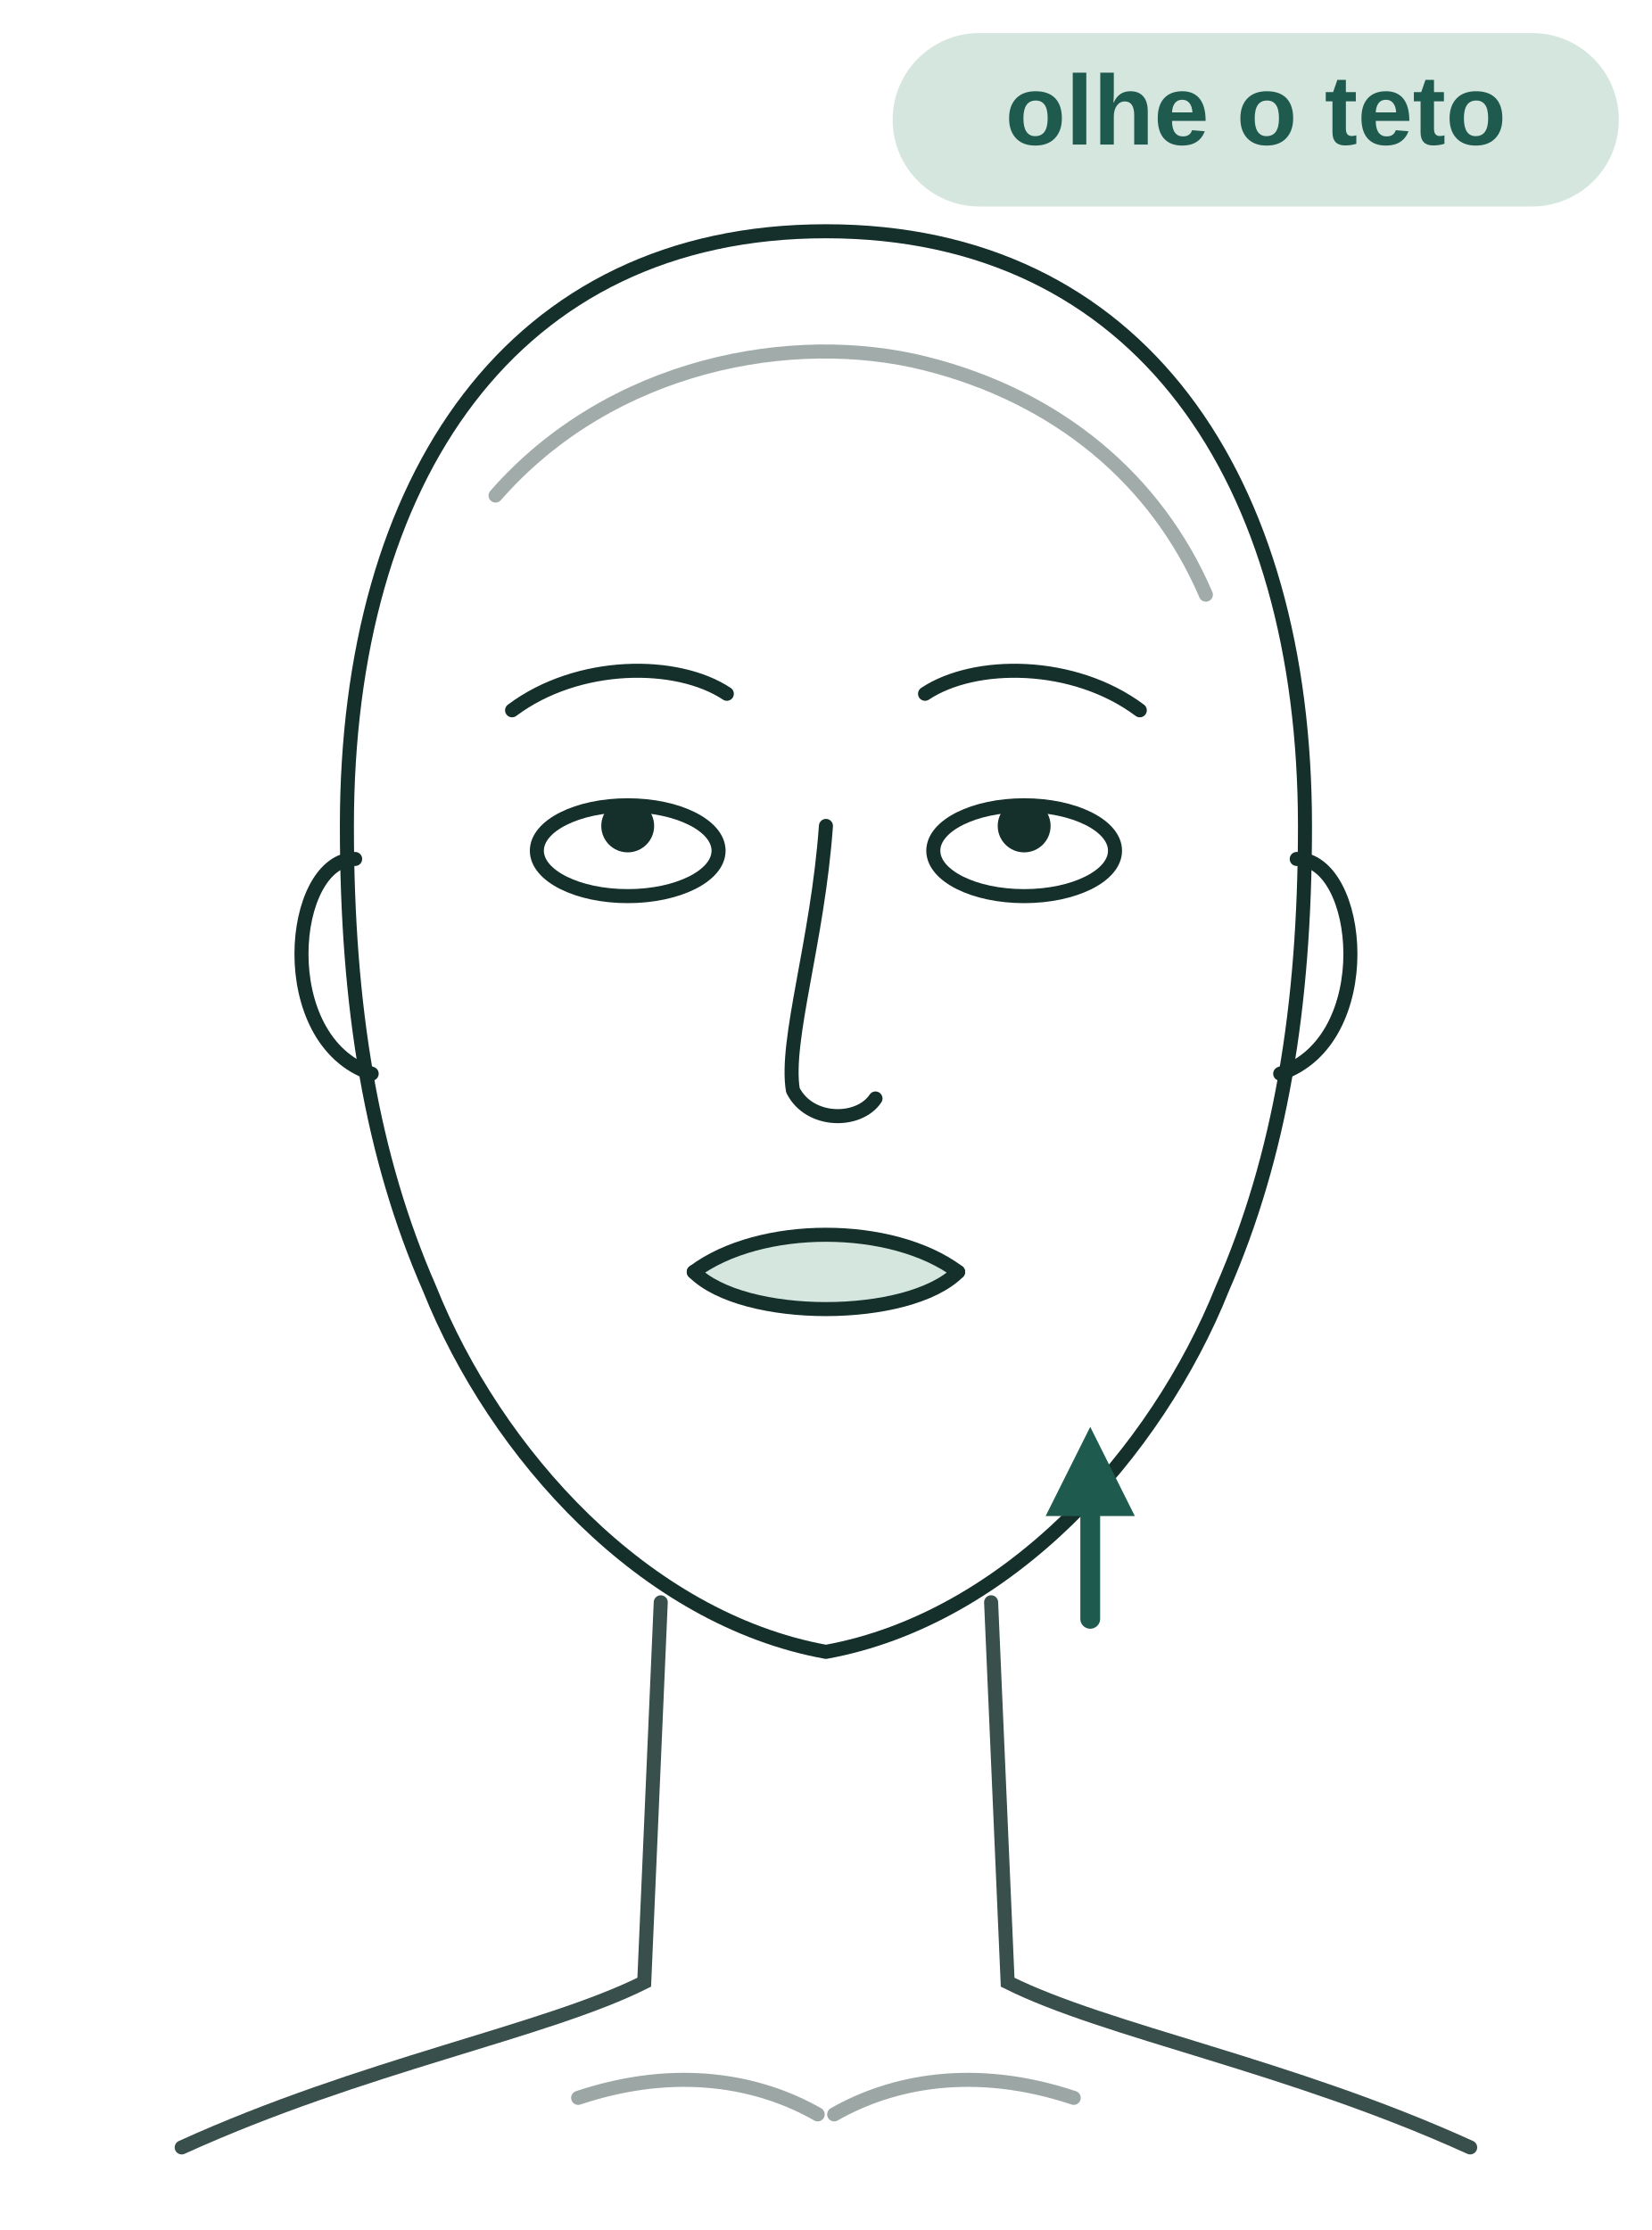
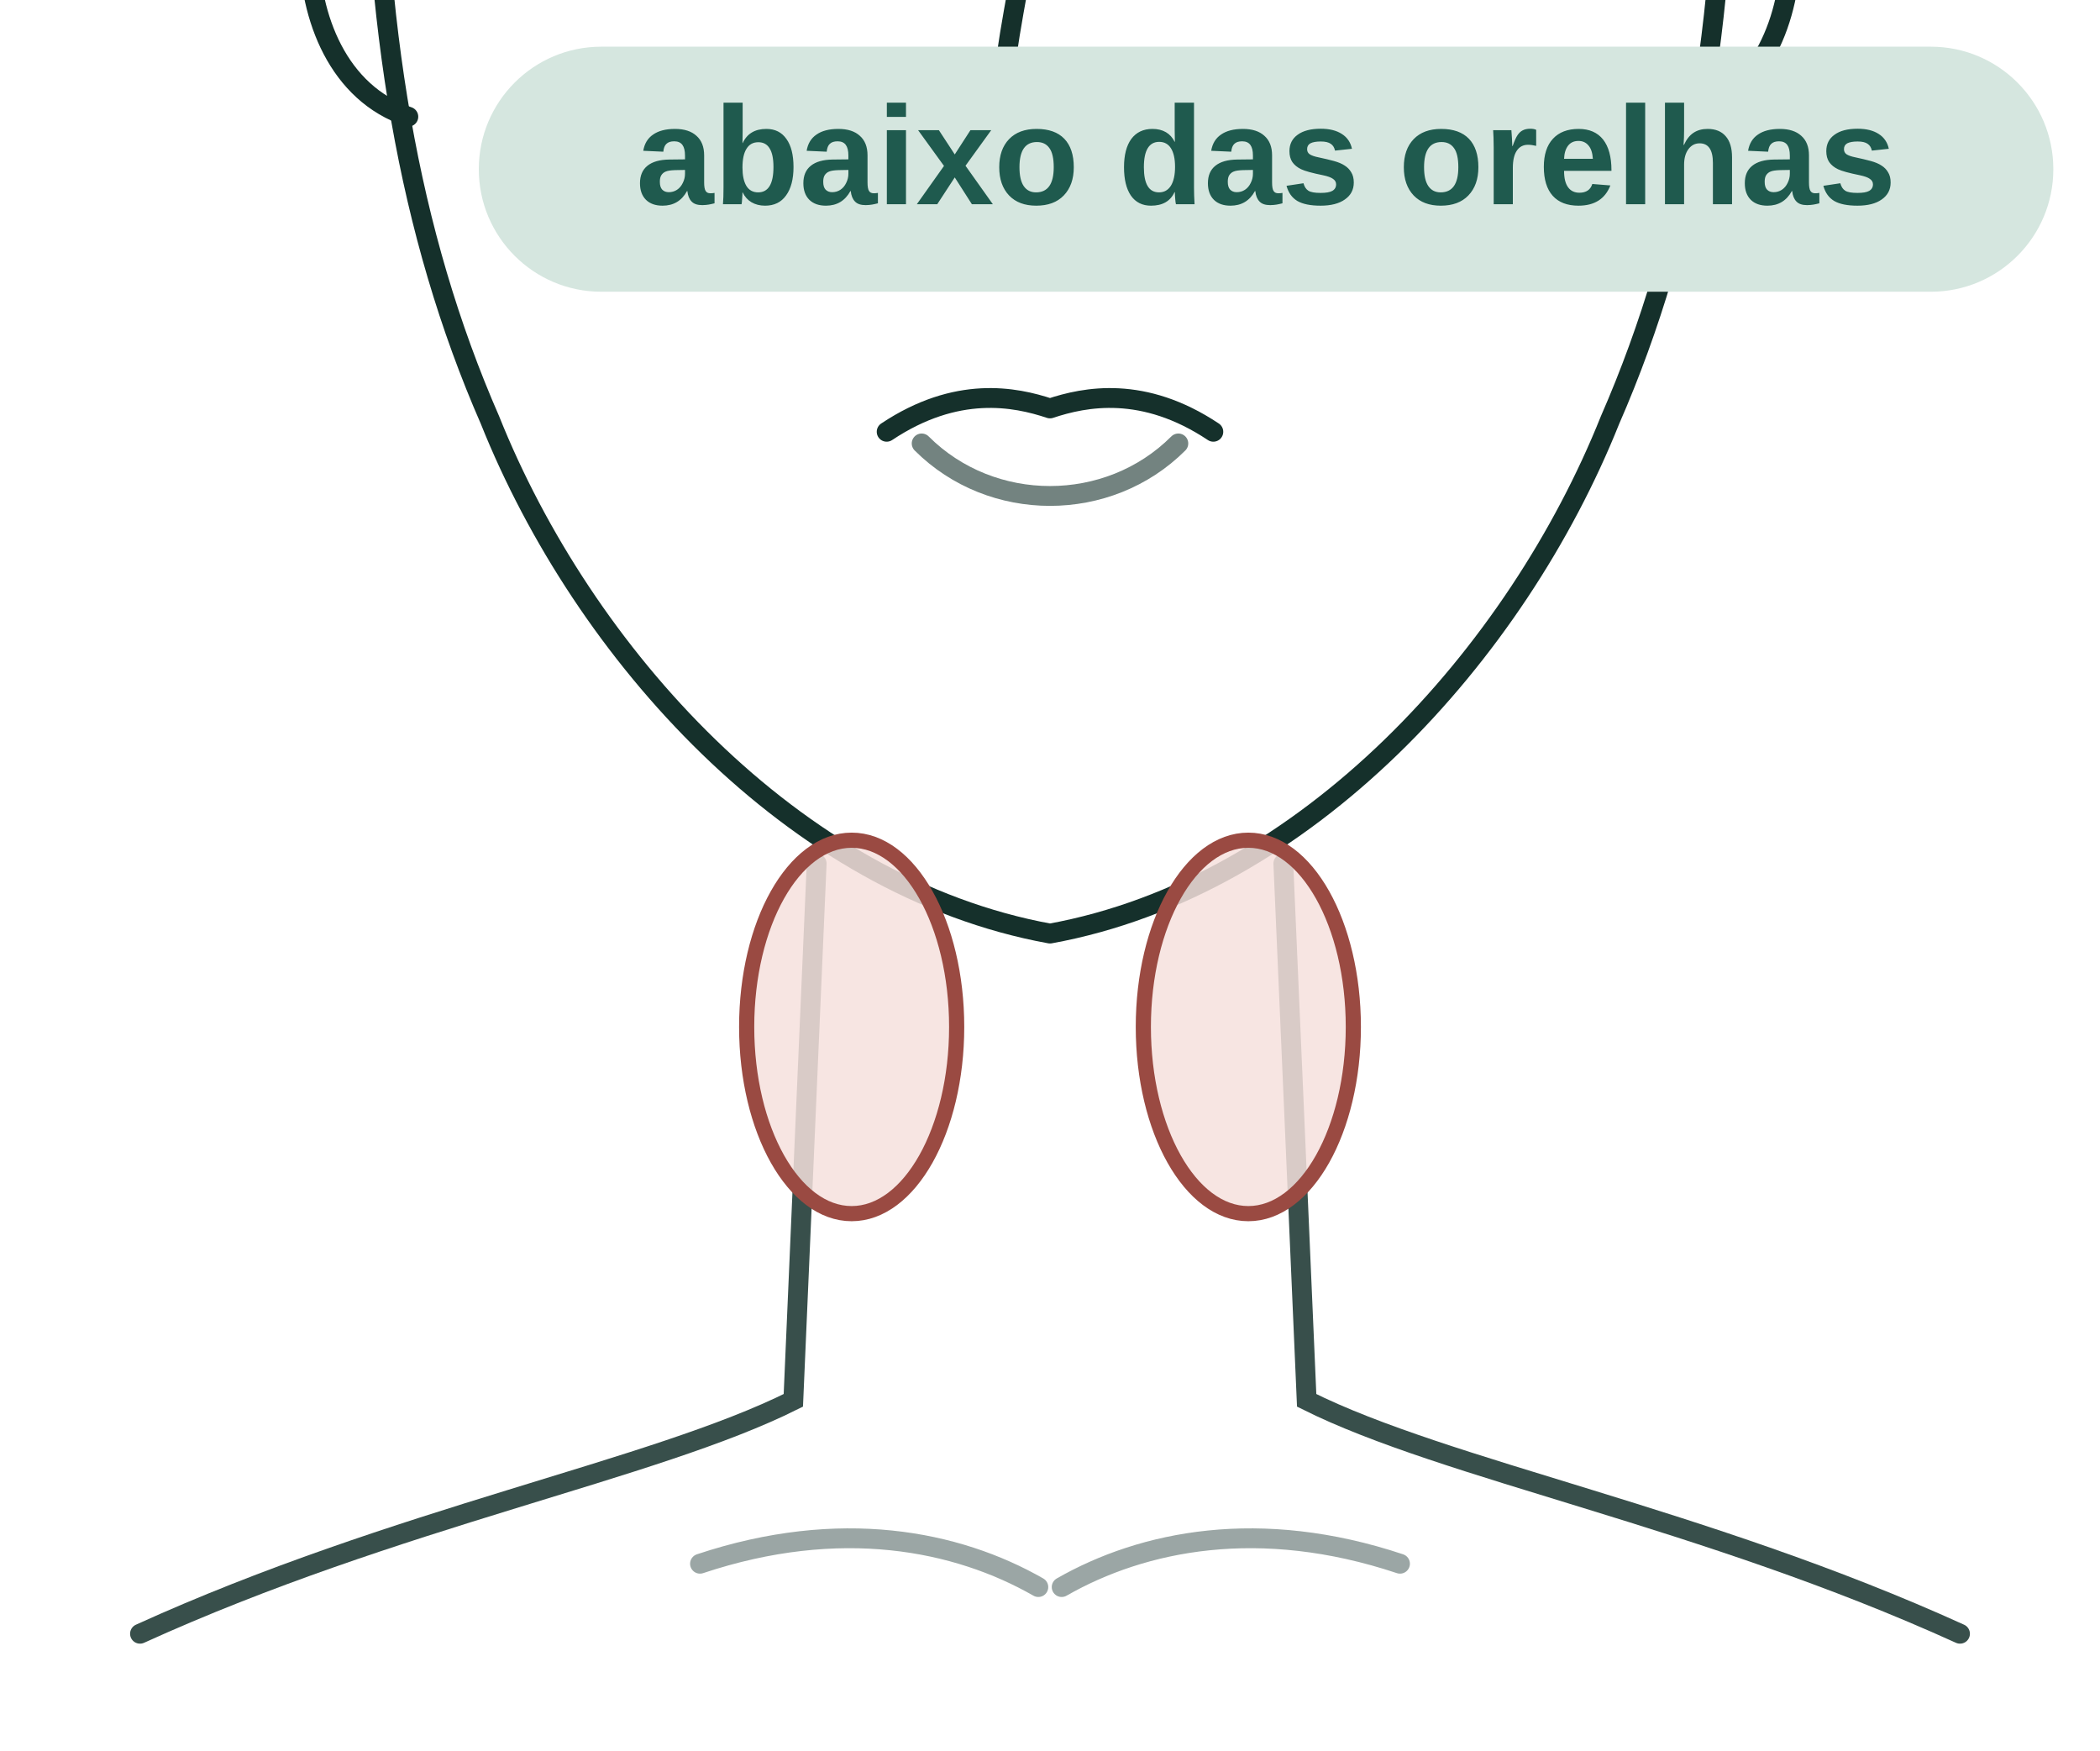
- <svg xmlns="http://www.w3.org/2000/svg" viewBox="0 0 200 270" role="img" aria-label="Desenho: Lábio para cima">
+ <svg xmlns="http://www.w3.org/2000/svg" viewBox="10 120 180 150" role="img" aria-label="Passo 1: Laterais do pescoço">
  <defs>
    <marker id="fz-seta" viewBox="0 0 10 10" refX="7" refY="5" markerWidth="4.5" markerHeight="4.5" orient="auto">
      <path d="M0 0 L10 5 L0 10 Z" fill="var(--jade, #1f5a4e)" />
    </marker>
    <marker id="fz-seta-i" viewBox="0 0 10 10" refX="3" refY="5" markerWidth="4.5" markerHeight="4.5" orient="auto">
      <path d="M10 0 L0 5 L10 10 Z" fill="var(--jade, #1f5a4e)" />
    </marker>
  </defs>
  <g fill="none" stroke="var(--ink, #15302b)" stroke-width="1.7" stroke-linecap="round" opacity="0.85">
    <path d="M80 194 L78 240 C66 246 44 250 22 260" />
    <path d="M120 194 L122 240 C134 246 156 250 178 260" />
    <path d="M70 254 C82 250 92 252 99 256" opacity="0.5" />
    <path d="M130 254 C118 250 108 252 101 256" opacity="0.5" />
  </g>
  <g>
    <g fill="none" stroke="var(--ink, #15302b)" stroke-width="1.7" stroke-linecap="round" stroke-linejoin="round">
      <path d="M100 28 C62 28 42 58 42 100 C42 122 45 140 52 156 C60 176 78 196 100 200 C122 196 140 176 148 156 C155 140 158 122 158 100 C158 58 138 28 100 28 Z" />
      <path d="M43 104 C35 104 33 126 45 130" />
      <path d="M157 104 C165 104 167 126 155 130" />
      <path d="M60 60 C74 44 96 40 112 44 C128 48 140 58 146 72" opacity="0.4" />
      <path d="M100 100 C99 114 95 126 96 132 C98 136 104 136 106 133" />
      <path d="M62 86 C70 80 82 80 88 84" />
      <path d="M112 84 C118 80 130 80 138 86" />
-       <ellipse cx="76" cy="103" rx="11" ry="5.5" />
-       <circle cx="76" cy="100" r="3.2" fill="var(--ink, #15302b)" stroke="none" />
-       <ellipse cx="124" cy="103" rx="11" ry="5.5" />
-       <circle cx="124" cy="100" r="3.2" fill="var(--ink, #15302b)" stroke="none" />
-       <path d="M84 154 C92 150 108 150 116 154" />
-       <path d="M84 154 C92 148 108 148 116 154 C110 160 90 160 84 154 Z" fill="var(--jade-soft, #d5e6df)" />
+       <path d="M65 103 C71 109 81 109 87 103" />
+       <path d="M113 103 C119 109 129 109 135 103" />
+       <path d="M86 157 C92 153 97 154 100 155 C103 154 108 153 114 157" />
+       <path d="M89 158 C95 164 105 164 111 158" opacity="0.6" />
    </g>
-     <path d="M132 196 L132 176" fill="none" stroke="var(--jade, #1f5a4e)" stroke-width="2.4" stroke-linecap="round" marker-end="url(#fz-seta)" />
+     <ellipse cx="83" cy="208" rx="9" ry="16" transform="rotate(0 83 208)" fill="var(--quartz-soft, #f5e1dd)" fill-opacity="0.85" stroke="var(--rose-ink, #9a4a42)" stroke-width="1.3" />
+     <ellipse cx="117" cy="208" rx="9" ry="16" transform="rotate(0 117 208)" fill="var(--quartz-soft, #f5e1dd)" fill-opacity="0.85" stroke="var(--rose-ink, #9a4a42)" stroke-width="1.3" />
  </g>
  <g>
-     <rect x="108.08" y="4" width="87.92" height="21" rx="10.5" fill="var(--jade-soft, #d5e6df)" />
-     <text x="152.04" y="17.5" text-anchor="middle" font-family="Manrope, Arial, sans-serif" font-size="12" font-weight="700" fill="var(--jade, #1f5a4e)">olhe o teto</text>
+     <rect x="51.04" y="124" width="134.96" height="21" rx="10.5" fill="var(--jade-soft, #d5e6df)" />
+     <text x="118.52" y="137.5" text-anchor="middle" font-family="Manrope, Arial, sans-serif" font-size="12" font-weight="700" fill="var(--jade, #1f5a4e)">abaixo das orelhas</text>
  </g>
</svg>
